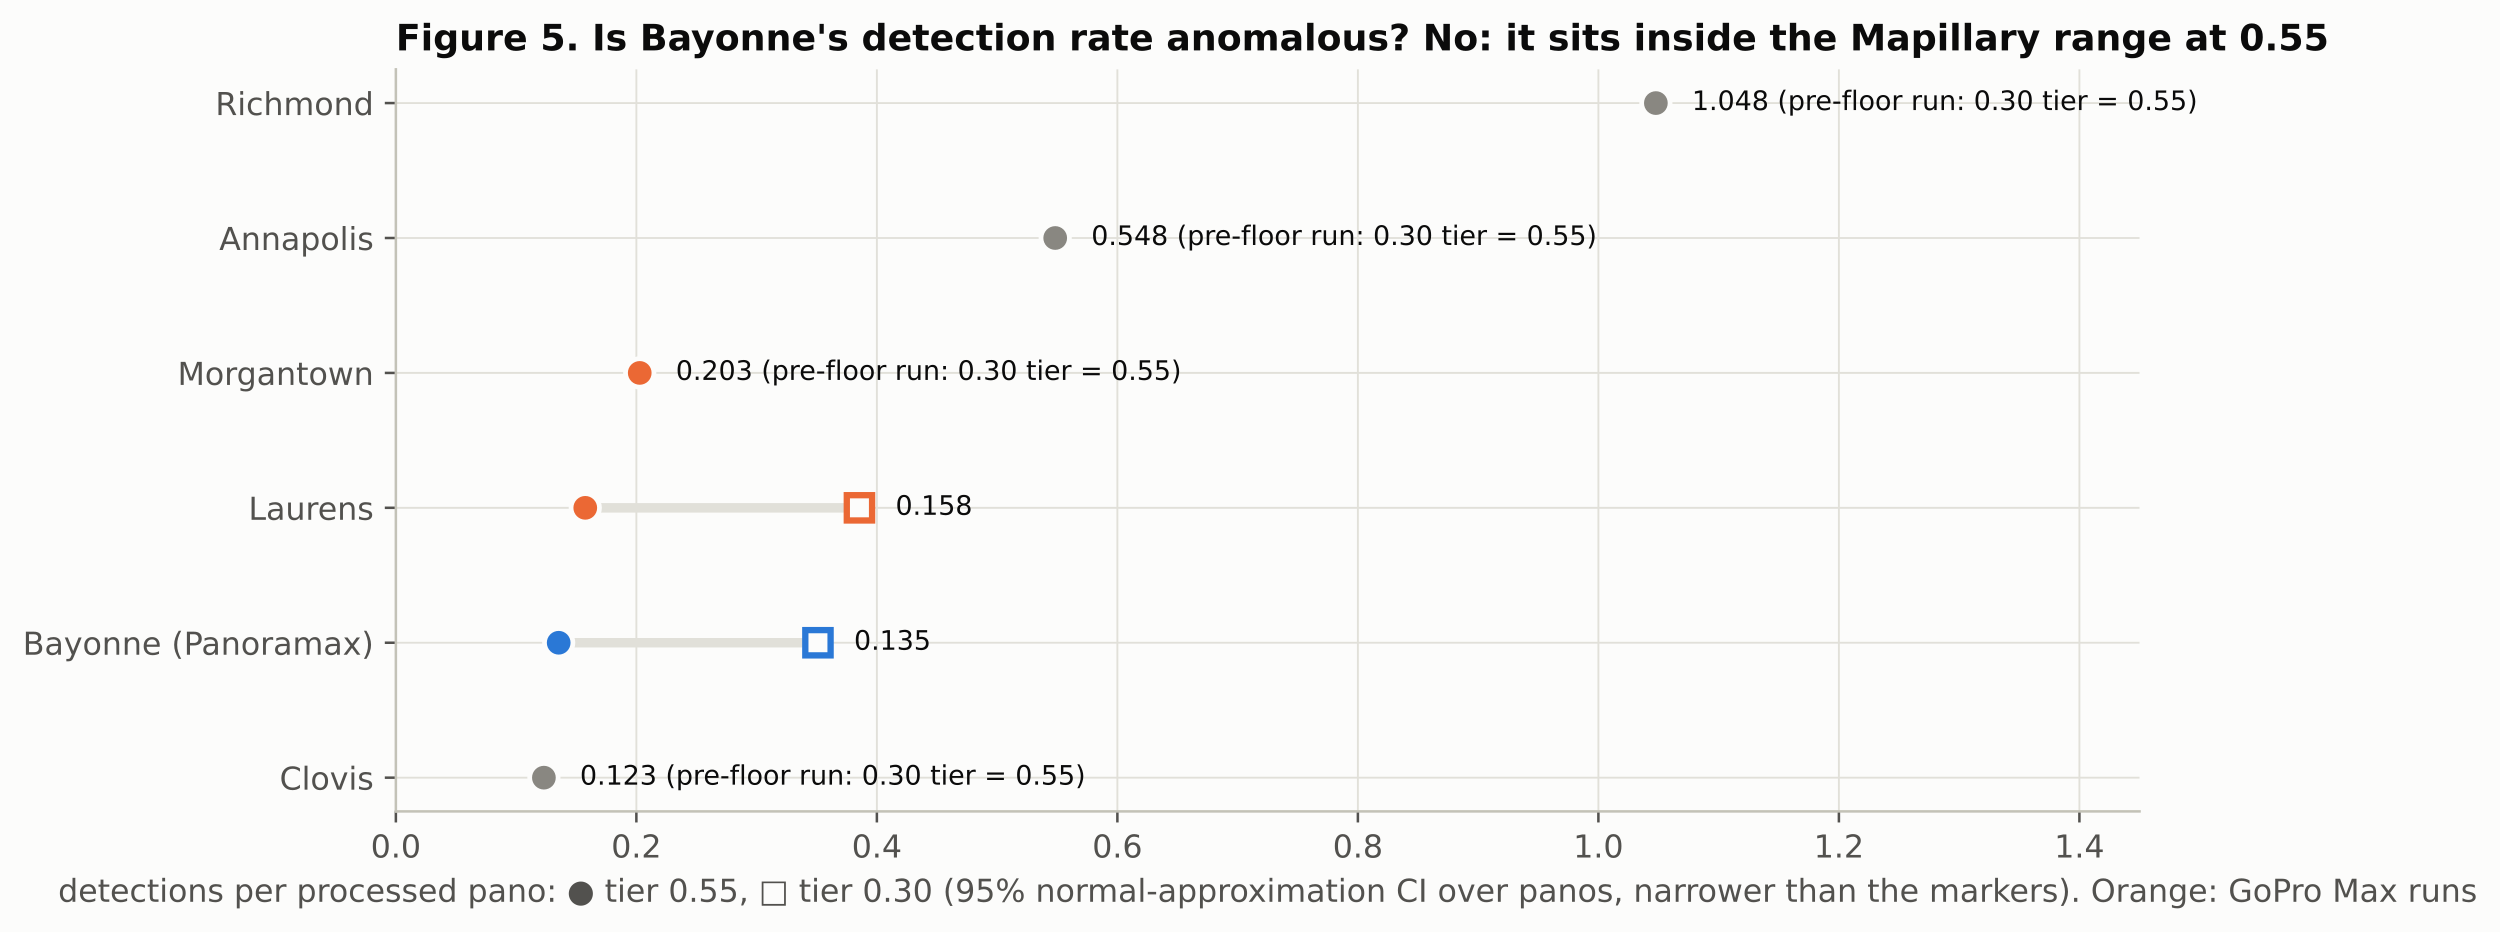
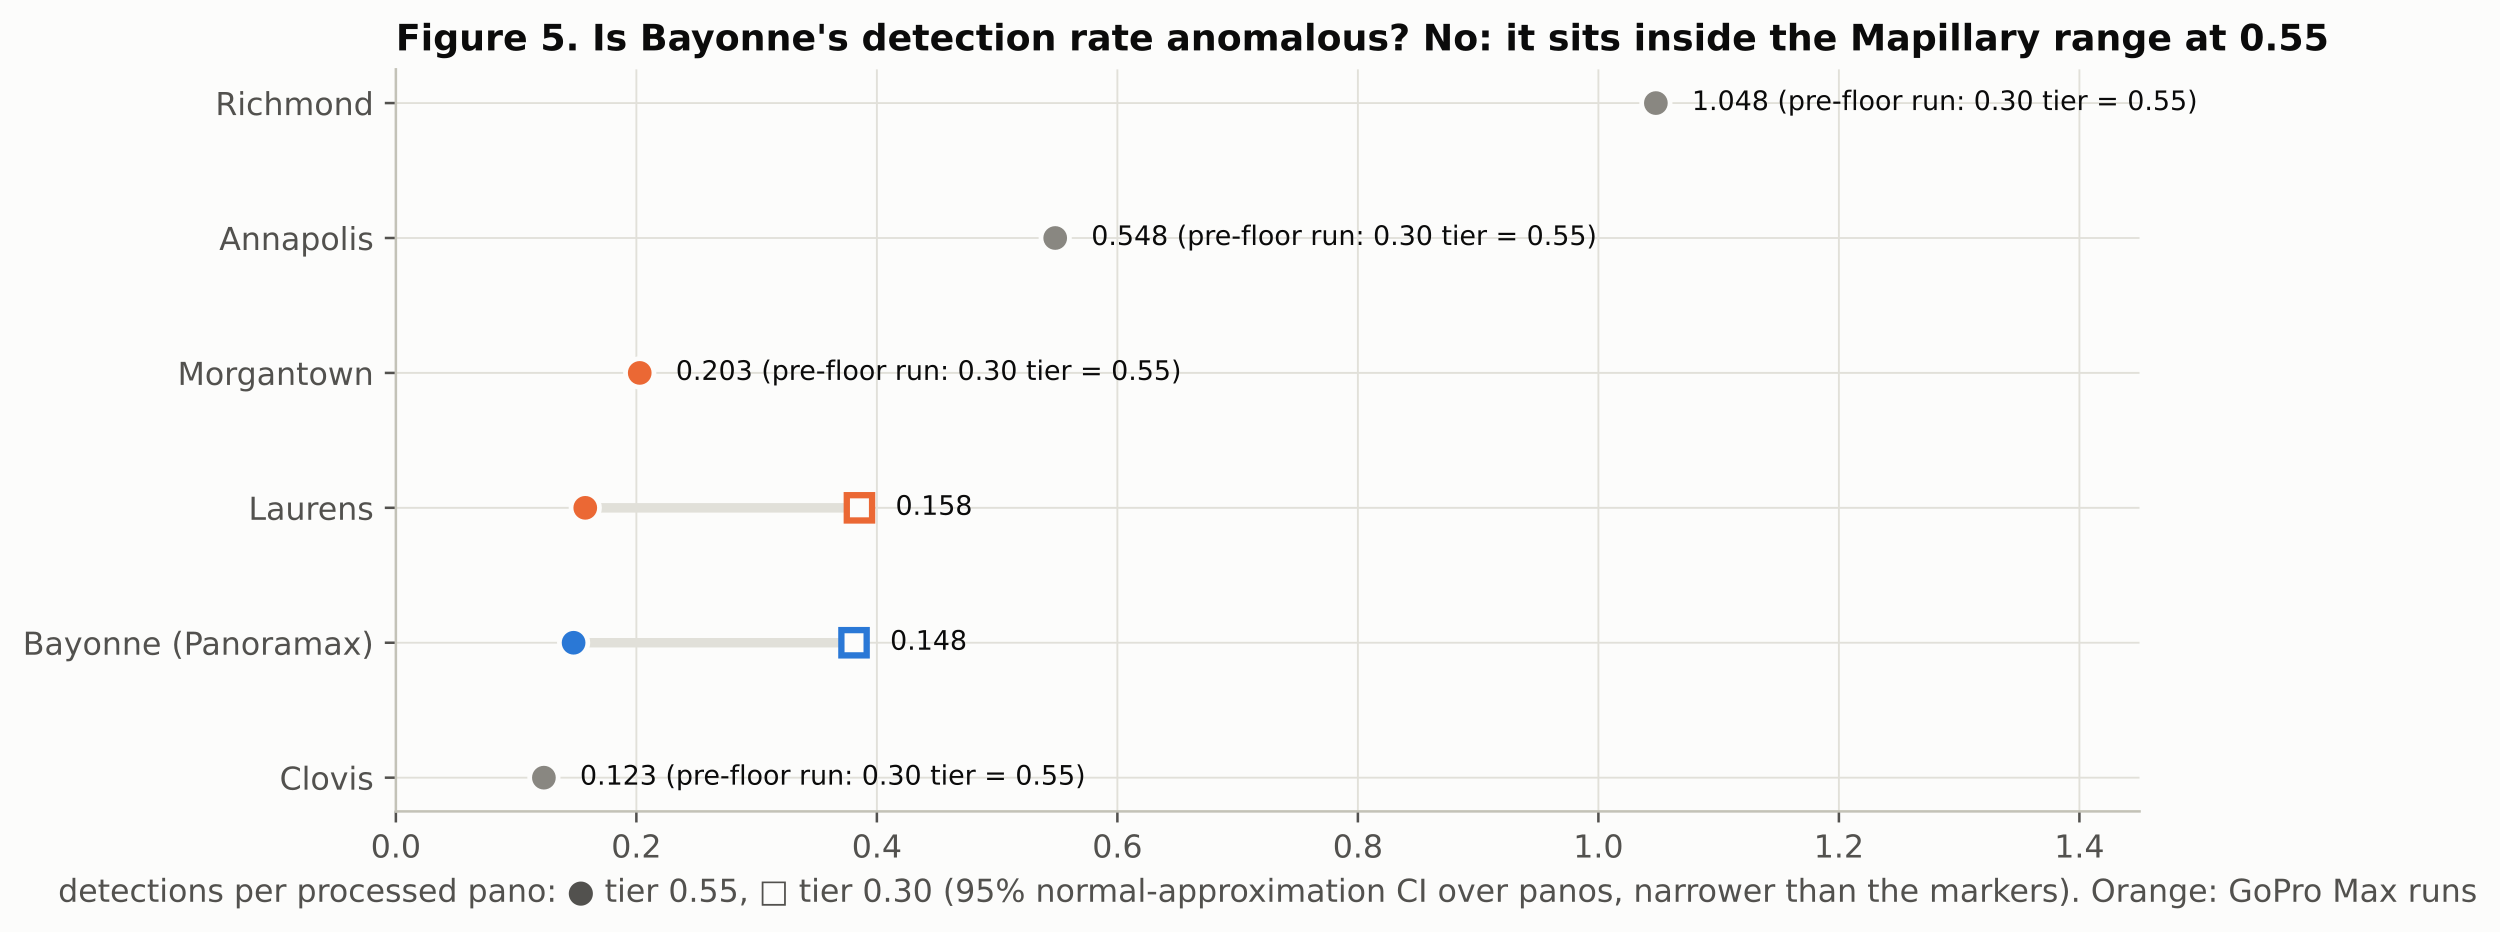
<svg xmlns="http://www.w3.org/2000/svg" xmlns:xlink="http://www.w3.org/1999/xlink" width="790.855pt" height="294.879pt" viewBox="0 0 790.855 294.879" version="1.1">
  <defs>
    <style type="text/css">*{stroke-linejoin: round; stroke-linecap: butt}</style>
  </defs>
  <g id="figure_1">
    <g id="patch_1">
      <path d="M -0 294.879  L 790.855 294.879  L 790.855 0  L -0 0  z " style="fill: #fcfcfb" />
    </g>
    <g id="axes_1">
      <g id="patch_2">
        <path d="M 125.228 256.679  L 676.822 256.679  L 676.822 21.938  L 125.228 21.938  z " style="fill: #fcfcfb" />
      </g>
      <g id="matplotlib.axis_1">
        <g id="xtick_1">
          <g id="line2d_1">
            <path d="M 125.228 256.679  L 125.228 21.938  " clip-path="url(#pca66fc21e7)" style="fill: none; stroke: #e1e0d9; stroke-width: 0.6; stroke-linecap: square" />
          </g>
          <g id="line2d_2">
            <defs>
              <path id="mdde16b9faa" d="M 0 0  L 0 3.5  " style="stroke: #52514e; stroke-width: 0.8" />
            </defs>
            <g>
              <use xlink:href="#mdde16b9faa" x="125.228" y="256.679" style="fill: #52514e; stroke: #52514e; stroke-width: 0.8" />
            </g>
          </g>
          <g id="text_1">
            <text style="font-size: 10px; font-family: 'DejaVu Sans'; text-anchor: middle; fill: #52514e" x="125.228" y="271.276" transform="rotate(-0 125.2281 271.2762)">0.0</text>
          </g>
        </g>
        <g id="xtick_2">
          <g id="line2d_3">
            <path d="M 201.31 256.679  L 201.31 21.938  " clip-path="url(#pca66fc21e7)" style="fill: none; stroke: #e1e0d9; stroke-width: 0.6; stroke-linecap: square" />
          </g>
          <g id="line2d_4">
            <g>
              <use xlink:href="#mdde16b9faa" x="201.31" y="256.679" style="fill: #52514e; stroke: #52514e; stroke-width: 0.8" />
            </g>
          </g>
          <g id="text_2">
            <text style="font-size: 10px; font-family: 'DejaVu Sans'; text-anchor: middle; fill: #52514e" x="201.31" y="271.276" transform="rotate(-0 201.3101 271.2762)">0.2</text>
          </g>
        </g>
        <g id="xtick_3">
          <g id="line2d_5">
            <path d="M 277.392 256.679  L 277.392 21.938  " clip-path="url(#pca66fc21e7)" style="fill: none; stroke: #e1e0d9; stroke-width: 0.6; stroke-linecap: square" />
          </g>
          <g id="line2d_6">
            <g>
              <use xlink:href="#mdde16b9faa" x="277.392" y="256.679" style="fill: #52514e; stroke: #52514e; stroke-width: 0.8" />
            </g>
          </g>
          <g id="text_3">
            <text style="font-size: 10px; font-family: 'DejaVu Sans'; text-anchor: middle; fill: #52514e" x="277.392" y="271.276" transform="rotate(-0 277.392 271.2762)">0.4</text>
          </g>
        </g>
        <g id="xtick_4">
          <g id="line2d_7">
            <path d="M 353.474 256.679  L 353.474 21.938  " clip-path="url(#pca66fc21e7)" style="fill: none; stroke: #e1e0d9; stroke-width: 0.6; stroke-linecap: square" />
          </g>
          <g id="line2d_8">
            <g>
              <use xlink:href="#mdde16b9faa" x="353.474" y="256.679" style="fill: #52514e; stroke: #52514e; stroke-width: 0.8" />
            </g>
          </g>
          <g id="text_4">
            <text style="font-size: 10px; font-family: 'DejaVu Sans'; text-anchor: middle; fill: #52514e" x="353.474" y="271.276" transform="rotate(-0 353.474 271.2762)">0.6</text>
          </g>
        </g>
        <g id="xtick_5">
          <g id="line2d_9">
            <path d="M 429.556 256.679  L 429.556 21.938  " clip-path="url(#pca66fc21e7)" style="fill: none; stroke: #e1e0d9; stroke-width: 0.6; stroke-linecap: square" />
          </g>
          <g id="line2d_10">
            <g>
              <use xlink:href="#mdde16b9faa" x="429.556" y="256.679" style="fill: #52514e; stroke: #52514e; stroke-width: 0.8" />
            </g>
          </g>
          <g id="text_5">
            <text style="font-size: 10px; font-family: 'DejaVu Sans'; text-anchor: middle; fill: #52514e" x="429.556" y="271.276" transform="rotate(-0 429.5559 271.2762)">0.8</text>
          </g>
        </g>
        <g id="xtick_6">
          <g id="line2d_11">
            <path d="M 505.638 256.679  L 505.638 21.938  " clip-path="url(#pca66fc21e7)" style="fill: none; stroke: #e1e0d9; stroke-width: 0.6; stroke-linecap: square" />
          </g>
          <g id="line2d_12">
            <g>
              <use xlink:href="#mdde16b9faa" x="505.638" y="256.679" style="fill: #52514e; stroke: #52514e; stroke-width: 0.8" />
            </g>
          </g>
          <g id="text_6">
            <text style="font-size: 10px; font-family: 'DejaVu Sans'; text-anchor: middle; fill: #52514e" x="505.638" y="271.276" transform="rotate(-0 505.6378 271.2762)">1.0</text>
          </g>
        </g>
        <g id="xtick_7">
          <g id="line2d_13">
            <path d="M 581.72 256.679  L 581.72 21.938  " clip-path="url(#pca66fc21e7)" style="fill: none; stroke: #e1e0d9; stroke-width: 0.6; stroke-linecap: square" />
          </g>
          <g id="line2d_14">
            <g>
              <use xlink:href="#mdde16b9faa" x="581.72" y="256.679" style="fill: #52514e; stroke: #52514e; stroke-width: 0.8" />
            </g>
          </g>
          <g id="text_7">
            <text style="font-size: 10px; font-family: 'DejaVu Sans'; text-anchor: middle; fill: #52514e" x="581.72" y="271.276" transform="rotate(-0 581.7198 271.2762)">1.2</text>
          </g>
        </g>
        <g id="xtick_8">
          <g id="line2d_15">
            <path d="M 657.802 256.679  L 657.802 21.938  " clip-path="url(#pca66fc21e7)" style="fill: none; stroke: #e1e0d9; stroke-width: 0.6; stroke-linecap: square" />
          </g>
          <g id="line2d_16">
            <g>
              <use xlink:href="#mdde16b9faa" x="657.802" y="256.679" style="fill: #52514e; stroke: #52514e; stroke-width: 0.8" />
            </g>
          </g>
          <g id="text_8">
            <text style="font-size: 10px; font-family: 'DejaVu Sans'; text-anchor: middle; fill: #52514e" x="657.802" y="271.276" transform="rotate(-0 657.8017 271.2762)">1.4</text>
          </g>
        </g>
        <g id="text_9">
          <text style="font-size: 10px; font-family: 'DejaVu Sans'; text-anchor: middle; fill: #52514e" x="401.025" y="285.277" transform="rotate(-0 401.0252 285.277)">detections per processed pano: ● tier 0.55, □ tier 0.30 (95% normal-approximation CI over panos, narrower than the markers). Orange: GoPro Max runs</text>
        </g>
      </g>
      <g id="matplotlib.axis_2">
        <g id="ytick_1">
          <g id="line2d_17">
            <path d="M 125.228 246.009  L 676.822 246.009  " clip-path="url(#pca66fc21e7)" style="fill: none; stroke: #e1e0d9; stroke-width: 0.6; stroke-linecap: square" />
          </g>
          <g id="line2d_18">
            <defs>
              <path id="m55f28c9eec" d="M 0 0  L -3.5 0  " style="stroke: #52514e; stroke-width: 0.8" />
            </defs>
            <g>
              <use xlink:href="#m55f28c9eec" x="125.228" y="246.009" style="fill: #52514e; stroke: #52514e; stroke-width: 0.8" />
            </g>
          </g>
          <g id="text_10">
            <text style="font-size: 10px; font-family: 'DejaVu Sans'; text-anchor: end; fill: #52514e" x="118.228" y="249.808" transform="rotate(-0 118.2281 249.8078)">Clovis</text>
          </g>
        </g>
        <g id="ytick_2">
          <g id="line2d_19">
            <path d="M 125.228 203.328  L 676.822 203.328  " clip-path="url(#pca66fc21e7)" style="fill: none; stroke: #e1e0d9; stroke-width: 0.6; stroke-linecap: square" />
          </g>
          <g id="line2d_20">
            <g>
              <use xlink:href="#m55f28c9eec" x="125.228" y="203.328" style="fill: #52514e; stroke: #52514e; stroke-width: 0.8" />
            </g>
          </g>
          <g id="text_11">
            <text style="font-size: 10px; font-family: 'DejaVu Sans'; text-anchor: end; fill: #52514e" x="118.228" y="207.127" transform="rotate(-0 118.2281 207.1273)">Bayonne (Panoramax)</text>
          </g>
        </g>
        <g id="ytick_3">
          <g id="line2d_21">
            <path d="M 125.228 160.648  L 676.822 160.648  " clip-path="url(#pca66fc21e7)" style="fill: none; stroke: #e1e0d9; stroke-width: 0.6; stroke-linecap: square" />
          </g>
          <g id="line2d_22">
            <g>
              <use xlink:href="#m55f28c9eec" x="125.228" y="160.648" style="fill: #52514e; stroke: #52514e; stroke-width: 0.8" />
            </g>
          </g>
          <g id="text_12">
            <text style="font-size: 10px; font-family: 'DejaVu Sans'; text-anchor: end; fill: #52514e" x="118.228" y="164.447" transform="rotate(-0 118.2281 164.4472)">Laurens</text>
          </g>
        </g>
        <g id="ytick_4">
          <g id="line2d_23">
            <path d="M 125.228 117.968  L 676.822 117.968  " clip-path="url(#pca66fc21e7)" style="fill: none; stroke: #e1e0d9; stroke-width: 0.6; stroke-linecap: square" />
          </g>
          <g id="line2d_24">
            <g>
              <use xlink:href="#m55f28c9eec" x="125.228" y="117.968" style="fill: #52514e; stroke: #52514e; stroke-width: 0.8" />
            </g>
          </g>
          <g id="text_13">
            <text style="font-size: 10px; font-family: 'DejaVu Sans'; text-anchor: end; fill: #52514e" x="118.228" y="121.767" transform="rotate(-0 118.2281 121.7672)">Morgantown</text>
          </g>
        </g>
        <g id="ytick_5">
          <g id="line2d_25">
            <path d="M 125.228 75.288  L 676.822 75.288  " clip-path="url(#pca66fc21e7)" style="fill: none; stroke: #e1e0d9; stroke-width: 0.6; stroke-linecap: square" />
          </g>
          <g id="line2d_26">
            <g>
              <use xlink:href="#m55f28c9eec" x="125.228" y="75.288" style="fill: #52514e; stroke: #52514e; stroke-width: 0.8" />
            </g>
          </g>
          <g id="text_14">
            <text style="font-size: 10px; font-family: 'DejaVu Sans'; text-anchor: end; fill: #52514e" x="118.228" y="79.088" transform="rotate(-0 118.2281 79.0875)">Annapolis</text>
          </g>
        </g>
        <g id="ytick_6">
          <g id="line2d_27">
            <path d="M 125.228 32.608  L 676.822 32.608  " clip-path="url(#pca66fc21e7)" style="fill: none; stroke: #e1e0d9; stroke-width: 0.6; stroke-linecap: square" />
          </g>
          <g id="line2d_28">
            <g>
              <use xlink:href="#m55f28c9eec" x="125.228" y="32.608" style="fill: #52514e; stroke: #52514e; stroke-width: 0.8" />
            </g>
          </g>
          <g id="text_15">
            <text style="font-size: 10px; font-family: 'DejaVu Sans'; text-anchor: end; fill: #52514e" x="118.228" y="36.407" transform="rotate(-0 118.2281 36.40744)">Richmond</text>
          </g>
        </g>
      </g>
      <g id="line2d_29">
        <path d="M 172.057 246.009  L 172.057 246.009  " clip-path="url(#pca66fc21e7)" style="fill: none; stroke: #e1e0d9; stroke-width: 3; stroke-linecap: square" />
      </g>
      <g id="line2d_30">
-         <path d="M 176.736 203.328  L 258.752 203.328  " clip-path="url(#pca66fc21e7)" style="fill: none; stroke: #e1e0d9; stroke-width: 3; stroke-linecap: square" />
+         <path d="M 181.453 203.328  L 270.164 203.328  " clip-path="url(#pca66fc21e7)" style="fill: none; stroke: #e1e0d9; stroke-width: 3; stroke-linecap: square" />
      </g>
      <g id="line2d_31">
        <path d="M 185.143 160.648  L 271.876 160.648  " clip-path="url(#pca66fc21e7)" style="fill: none; stroke: #e1e0d9; stroke-width: 3; stroke-linecap: square" />
      </g>
      <g id="line2d_32">
        <path d="M 202.375 117.968  L 202.375 117.968  " clip-path="url(#pca66fc21e7)" style="fill: none; stroke: #e1e0d9; stroke-width: 3; stroke-linecap: square" />
      </g>
      <g id="line2d_33">
        <path d="M 333.807 75.288  L 333.807 75.288  " clip-path="url(#pca66fc21e7)" style="fill: none; stroke: #e1e0d9; stroke-width: 3; stroke-linecap: square" />
      </g>
      <g id="line2d_34">
        <path d="M 523.821 32.608  L 523.821 32.608  " clip-path="url(#pca66fc21e7)" style="fill: none; stroke: #e1e0d9; stroke-width: 3; stroke-linecap: square" />
      </g>
      <g id="patch_3">
        <path d="M 125.228 256.679  L 125.228 21.938  " style="fill: none; stroke: #c3c2b7; stroke-width: 0.8; stroke-linejoin: miter; stroke-linecap: square" />
      </g>
      <g id="patch_4">
        <path d="M 125.228 256.679  L 676.822 256.679  " style="fill: none; stroke: #c3c2b7; stroke-width: 0.8; stroke-linejoin: miter; stroke-linecap: square" />
      </g>
      <g id="line2d_35">
        <defs>
          <path id="md762c11b1e" d="M 0 4.5  C 1.193 4.5 2.338 4.026 3.182 3.182  C 4.026 2.338 4.5 1.193 4.5 0  C 4.5 -1.193 4.026 -2.338 3.182 -3.182  C 2.338 -4.026 1.193 -4.5 0 -4.5  C -1.193 -4.5 -2.338 -4.026 -3.182 -3.182  C -4.026 -2.338 -4.5 -1.193 -4.5 0  C -4.5 1.193 -4.026 2.338 -3.182 3.182  C -2.338 4.026 -1.193 4.5 0 4.5  z " style="stroke: #fcfcfb; stroke-width: 1.5" />
        </defs>
        <g clip-path="url(#pca66fc21e7)">
          <use xlink:href="#md762c11b1e" x="172.057" y="246.009" style="fill: #898781; stroke: #fcfcfb; stroke-width: 1.5" />
        </g>
      </g>
      <g id="text_16">
        <text style="font-size: 8.5px; font-family: 'DejaVu Sans'; text-anchor: start; fill: #0b0b0b" x="183.469" y="248.217" transform="rotate(-0 183.4689 248.2169)">0.123  (pre-floor run: 0.30 tier = 0.55)</text>
      </g>
      <g id="line2d_36">
        <defs>
          <path id="m76340066ab" d="M 0 4.5  C 1.193 4.5 2.338 4.026 3.182 3.182  C 4.026 2.338 4.5 1.193 4.5 0  C 4.5 -1.193 4.026 -2.338 3.182 -3.182  C 2.338 -4.026 1.193 -4.5 0 -4.5  C -1.193 -4.5 -2.338 -4.026 -3.182 -3.182  C -4.026 -2.338 -4.5 -1.193 -4.5 0  C -4.5 1.193 -4.026 2.338 -3.182 3.182  C -2.338 4.026 -1.193 4.5 0 4.5  z " style="stroke: #fcfcfb; stroke-width: 1.5" />
        </defs>
        <g clip-path="url(#pca66fc21e7)">
-           <use xlink:href="#m76340066ab" x="176.736" y="203.328" style="fill: #2a78d6; stroke: #fcfcfb; stroke-width: 1.5" />
+           <use xlink:href="#m76340066ab" x="181.453" y="203.328" style="fill: #2a78d6; stroke: #fcfcfb; stroke-width: 1.5" />
        </g>
      </g>
      <g id="line2d_37">
        <defs>
          <path id="mf971eb1266" d="M -4 4  L 4 4  L 4 -4  L -4 -4  z " style="stroke: #2a78d6; stroke-width: 2; stroke-linejoin: miter" />
        </defs>
        <g clip-path="url(#pca66fc21e7)">
-           <use xlink:href="#mf971eb1266" x="258.752" y="203.328" style="fill: #fcfcfb; stroke: #2a78d6; stroke-width: 2; stroke-linejoin: miter" />
+           <use xlink:href="#mf971eb1266" x="270.164" y="203.328" style="fill: #fcfcfb; stroke: #2a78d6; stroke-width: 2; stroke-linejoin: miter" />
        </g>
      </g>
      <g id="text_17">
-         <text style="font-size: 8.5px; font-family: 'DejaVu Sans'; text-anchor: start; fill: #0b0b0b" x="270.164" y="205.536" transform="rotate(-0 270.1642 205.5365)">0.135</text>
+         <text style="font-size: 8.5px; font-family: 'DejaVu Sans'; text-anchor: start; fill: #0b0b0b" x="281.577" y="205.536" transform="rotate(-0 281.5765 205.5365)">0.148</text>
      </g>
      <g id="line2d_38">
        <defs>
          <path id="m72075642d8" d="M 0 4.5  C 1.193 4.5 2.338 4.026 3.182 3.182  C 4.026 2.338 4.5 1.193 4.5 0  C 4.5 -1.193 4.026 -2.338 3.182 -3.182  C 2.338 -4.026 1.193 -4.5 0 -4.5  C -1.193 -4.5 -2.338 -4.026 -3.182 -3.182  C -4.026 -2.338 -4.5 -1.193 -4.5 0  C -4.5 1.193 -4.026 2.338 -3.182 3.182  C -2.338 4.026 -1.193 4.5 0 4.5  z " style="stroke: #fcfcfb; stroke-width: 1.5" />
        </defs>
        <g clip-path="url(#pca66fc21e7)">
          <use xlink:href="#m72075642d8" x="185.143" y="160.648" style="fill: #eb6834; stroke: #fcfcfb; stroke-width: 1.5" />
        </g>
      </g>
      <g id="line2d_39">
        <defs>
          <path id="mdb870e8c55" d="M -4 4  L 4 4  L 4 -4  L -4 -4  z " style="stroke: #eb6834; stroke-width: 2; stroke-linejoin: miter" />
        </defs>
        <g clip-path="url(#pca66fc21e7)">
          <use xlink:href="#mdb870e8c55" x="271.876" y="160.648" style="fill: #fcfcfb; stroke: #eb6834; stroke-width: 2; stroke-linejoin: miter" />
        </g>
      </g>
      <g id="text_18">
        <text style="font-size: 8.5px; font-family: 'DejaVu Sans'; text-anchor: start; fill: #0b0b0b" x="283.288" y="162.856" transform="rotate(-0 283.2884 162.8564)">0.158</text>
      </g>
      <g id="line2d_40">
        <g clip-path="url(#pca66fc21e7)">
          <use xlink:href="#m72075642d8" x="202.375" y="117.968" style="fill: #eb6834; stroke: #fcfcfb; stroke-width: 1.5" />
        </g>
      </g>
      <g id="text_19">
        <text style="font-size: 8.5px; font-family: 'DejaVu Sans'; text-anchor: start; fill: #0b0b0b" x="213.788" y="120.177" transform="rotate(-0 213.7875 120.1767)">0.203  (pre-floor run: 0.30 tier = 0.55)</text>
      </g>
      <g id="line2d_41">
        <g clip-path="url(#pca66fc21e7)">
          <use xlink:href="#md762c11b1e" x="333.807" y="75.288" style="fill: #898781; stroke: #fcfcfb; stroke-width: 1.5" />
        </g>
      </g>
      <g id="text_20">
        <text style="font-size: 8.5px; font-family: 'DejaVu Sans'; text-anchor: start; fill: #0b0b0b" x="345.219" y="77.497" transform="rotate(-0 345.2191 77.49662)">0.548  (pre-floor run: 0.30 tier = 0.55)</text>
      </g>
      <g id="line2d_42">
        <g clip-path="url(#pca66fc21e7)">
          <use xlink:href="#md762c11b1e" x="523.821" y="32.608" style="fill: #898781; stroke: #fcfcfb; stroke-width: 1.5" />
        </g>
      </g>
      <g id="text_21">
        <text style="font-size: 8.5px; font-family: 'DejaVu Sans'; text-anchor: start; fill: #0b0b0b" x="535.234" y="34.817" transform="rotate(-0 535.2337 34.81656)">1.048  (pre-floor run: 0.30 tier = 0.55)</text>
      </g>
      <g id="text_22">
        <text style="font-weight: 700; font-size: 11.5px; font-family: 'DejaVu Sans'; text-anchor: start; fill: #0b0b0b" x="125.228" y="15.938" transform="rotate(-0 125.2281 15.9382)">Figure 5. Is Bayonne's detection rate anomalous? No: it sits inside the Mapillary range at 0.55</text>
      </g>
    </g>
  </g>
  <defs>
    <clipPath id="pca66fc21e7">
      <rect x="125.228" y="21.938" width="551.594" height="234.74" />
    </clipPath>
  </defs>
</svg>
